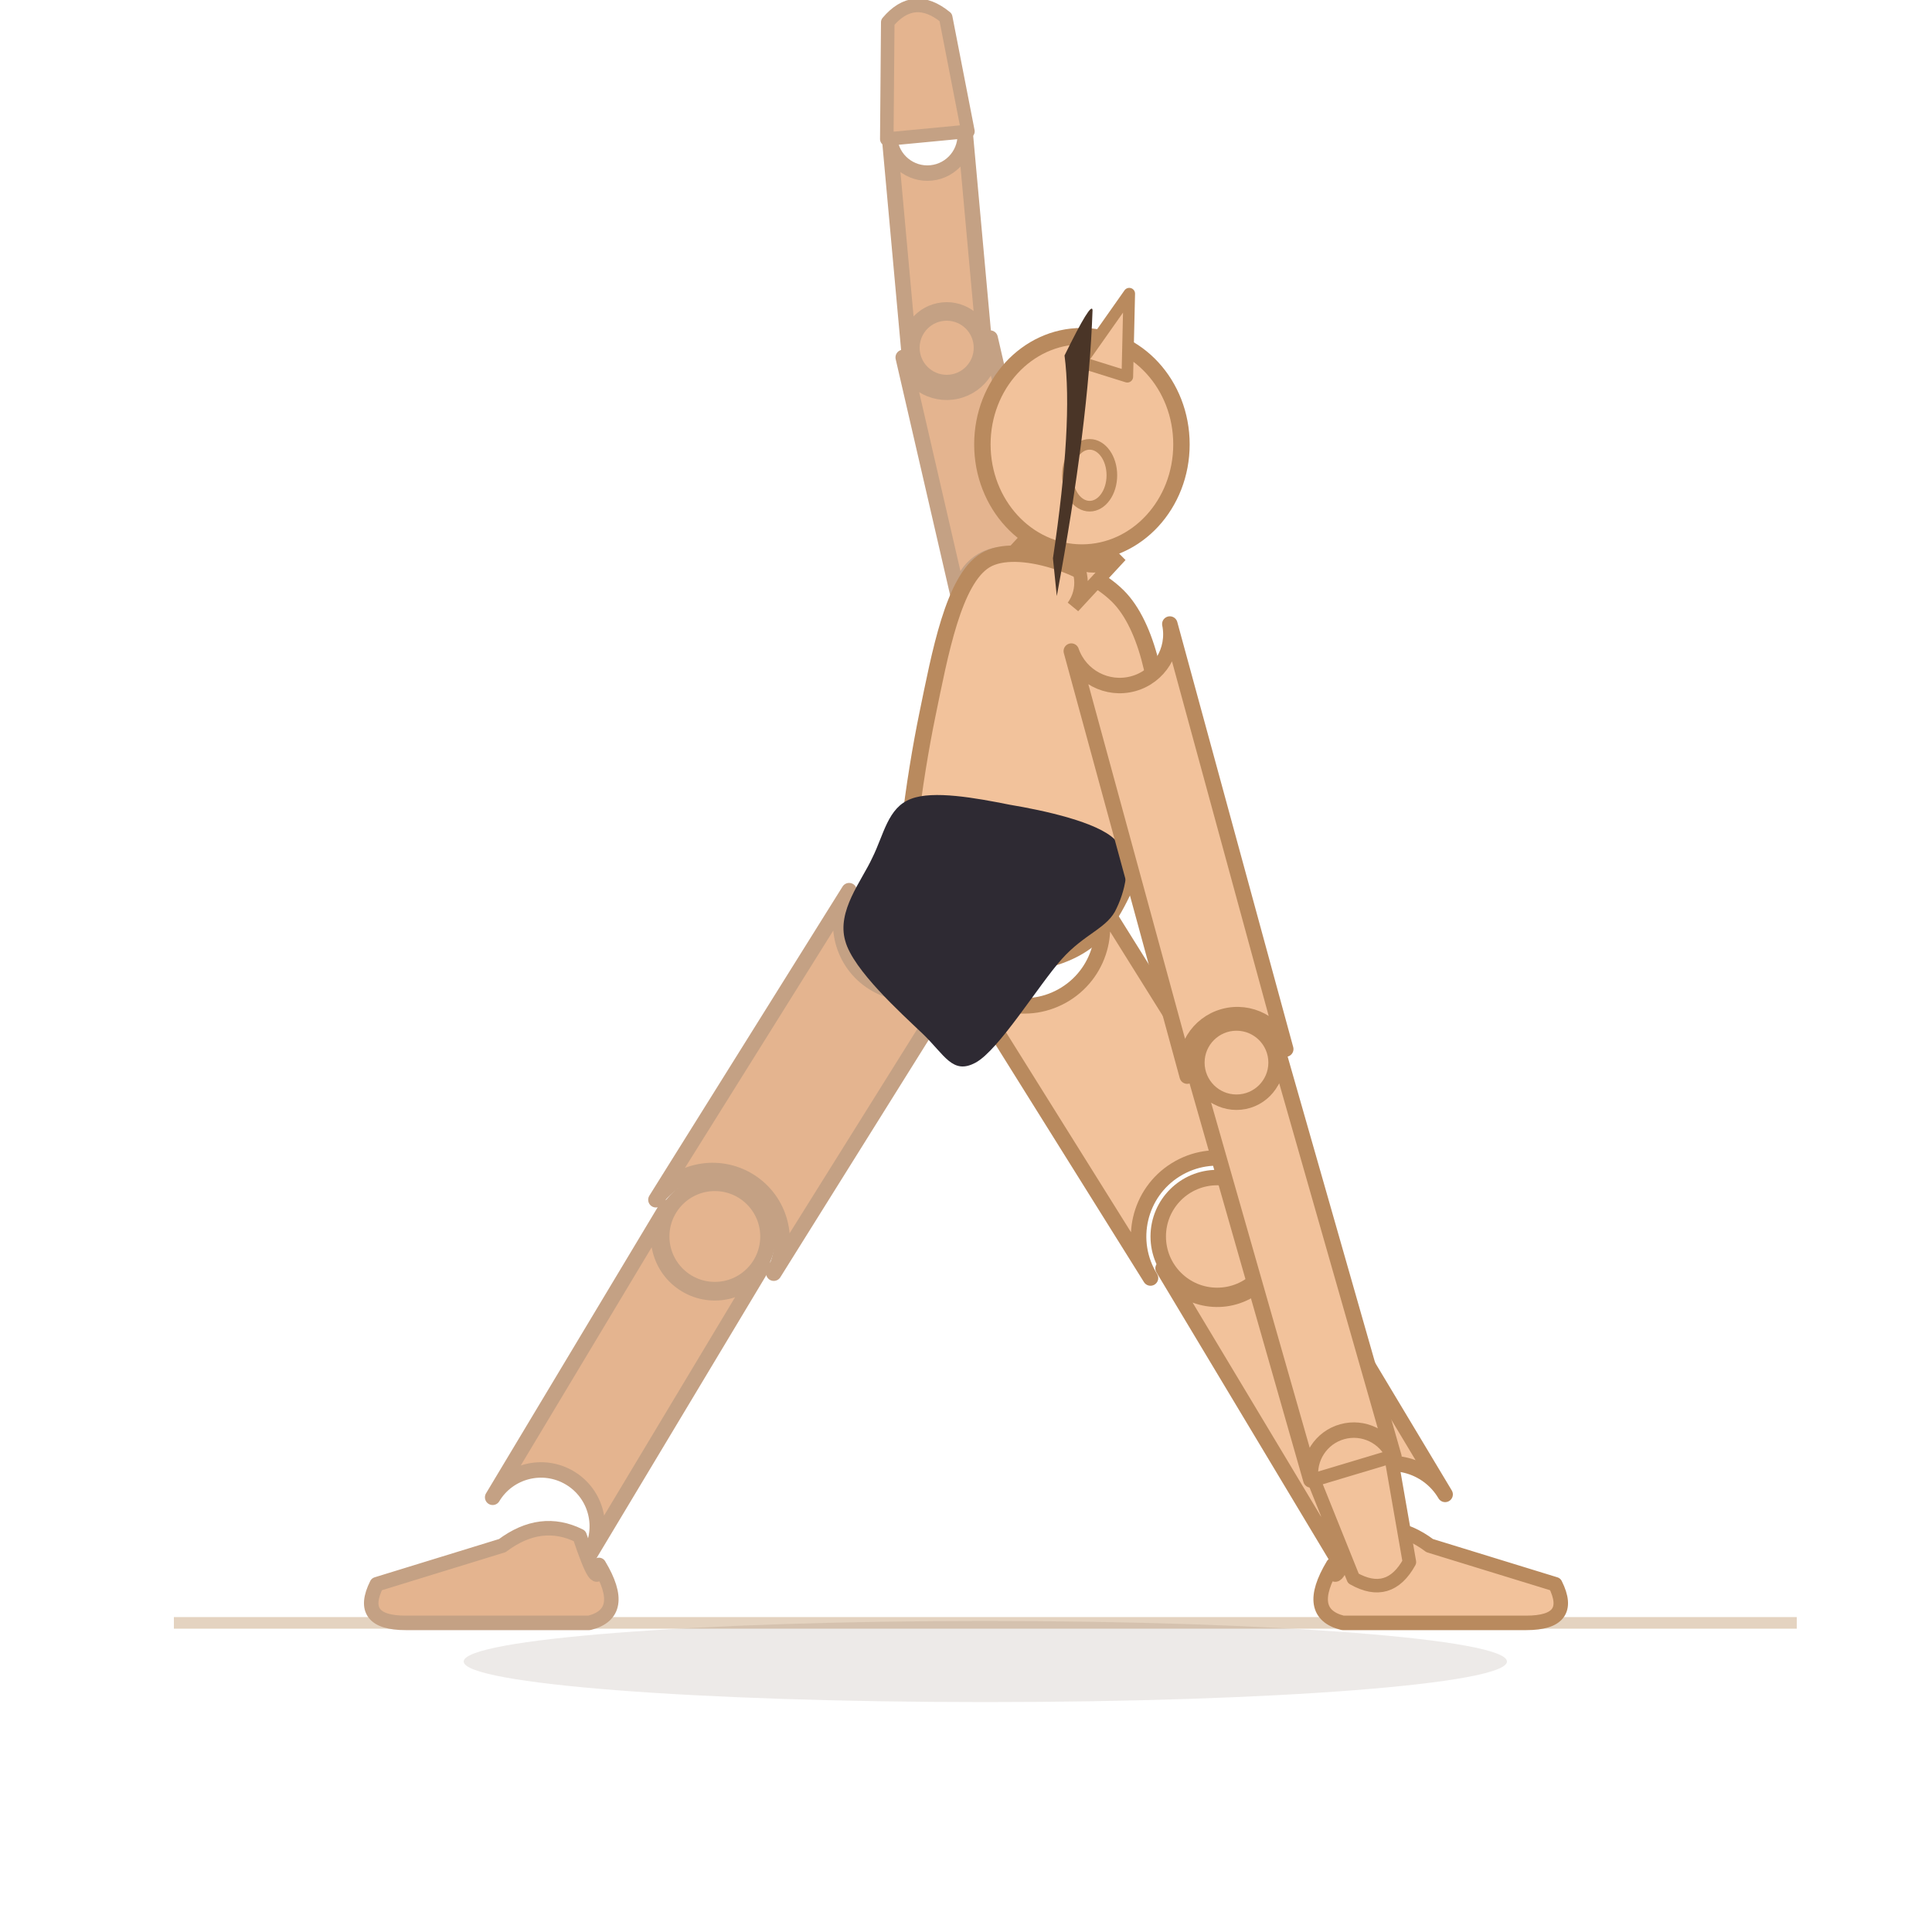
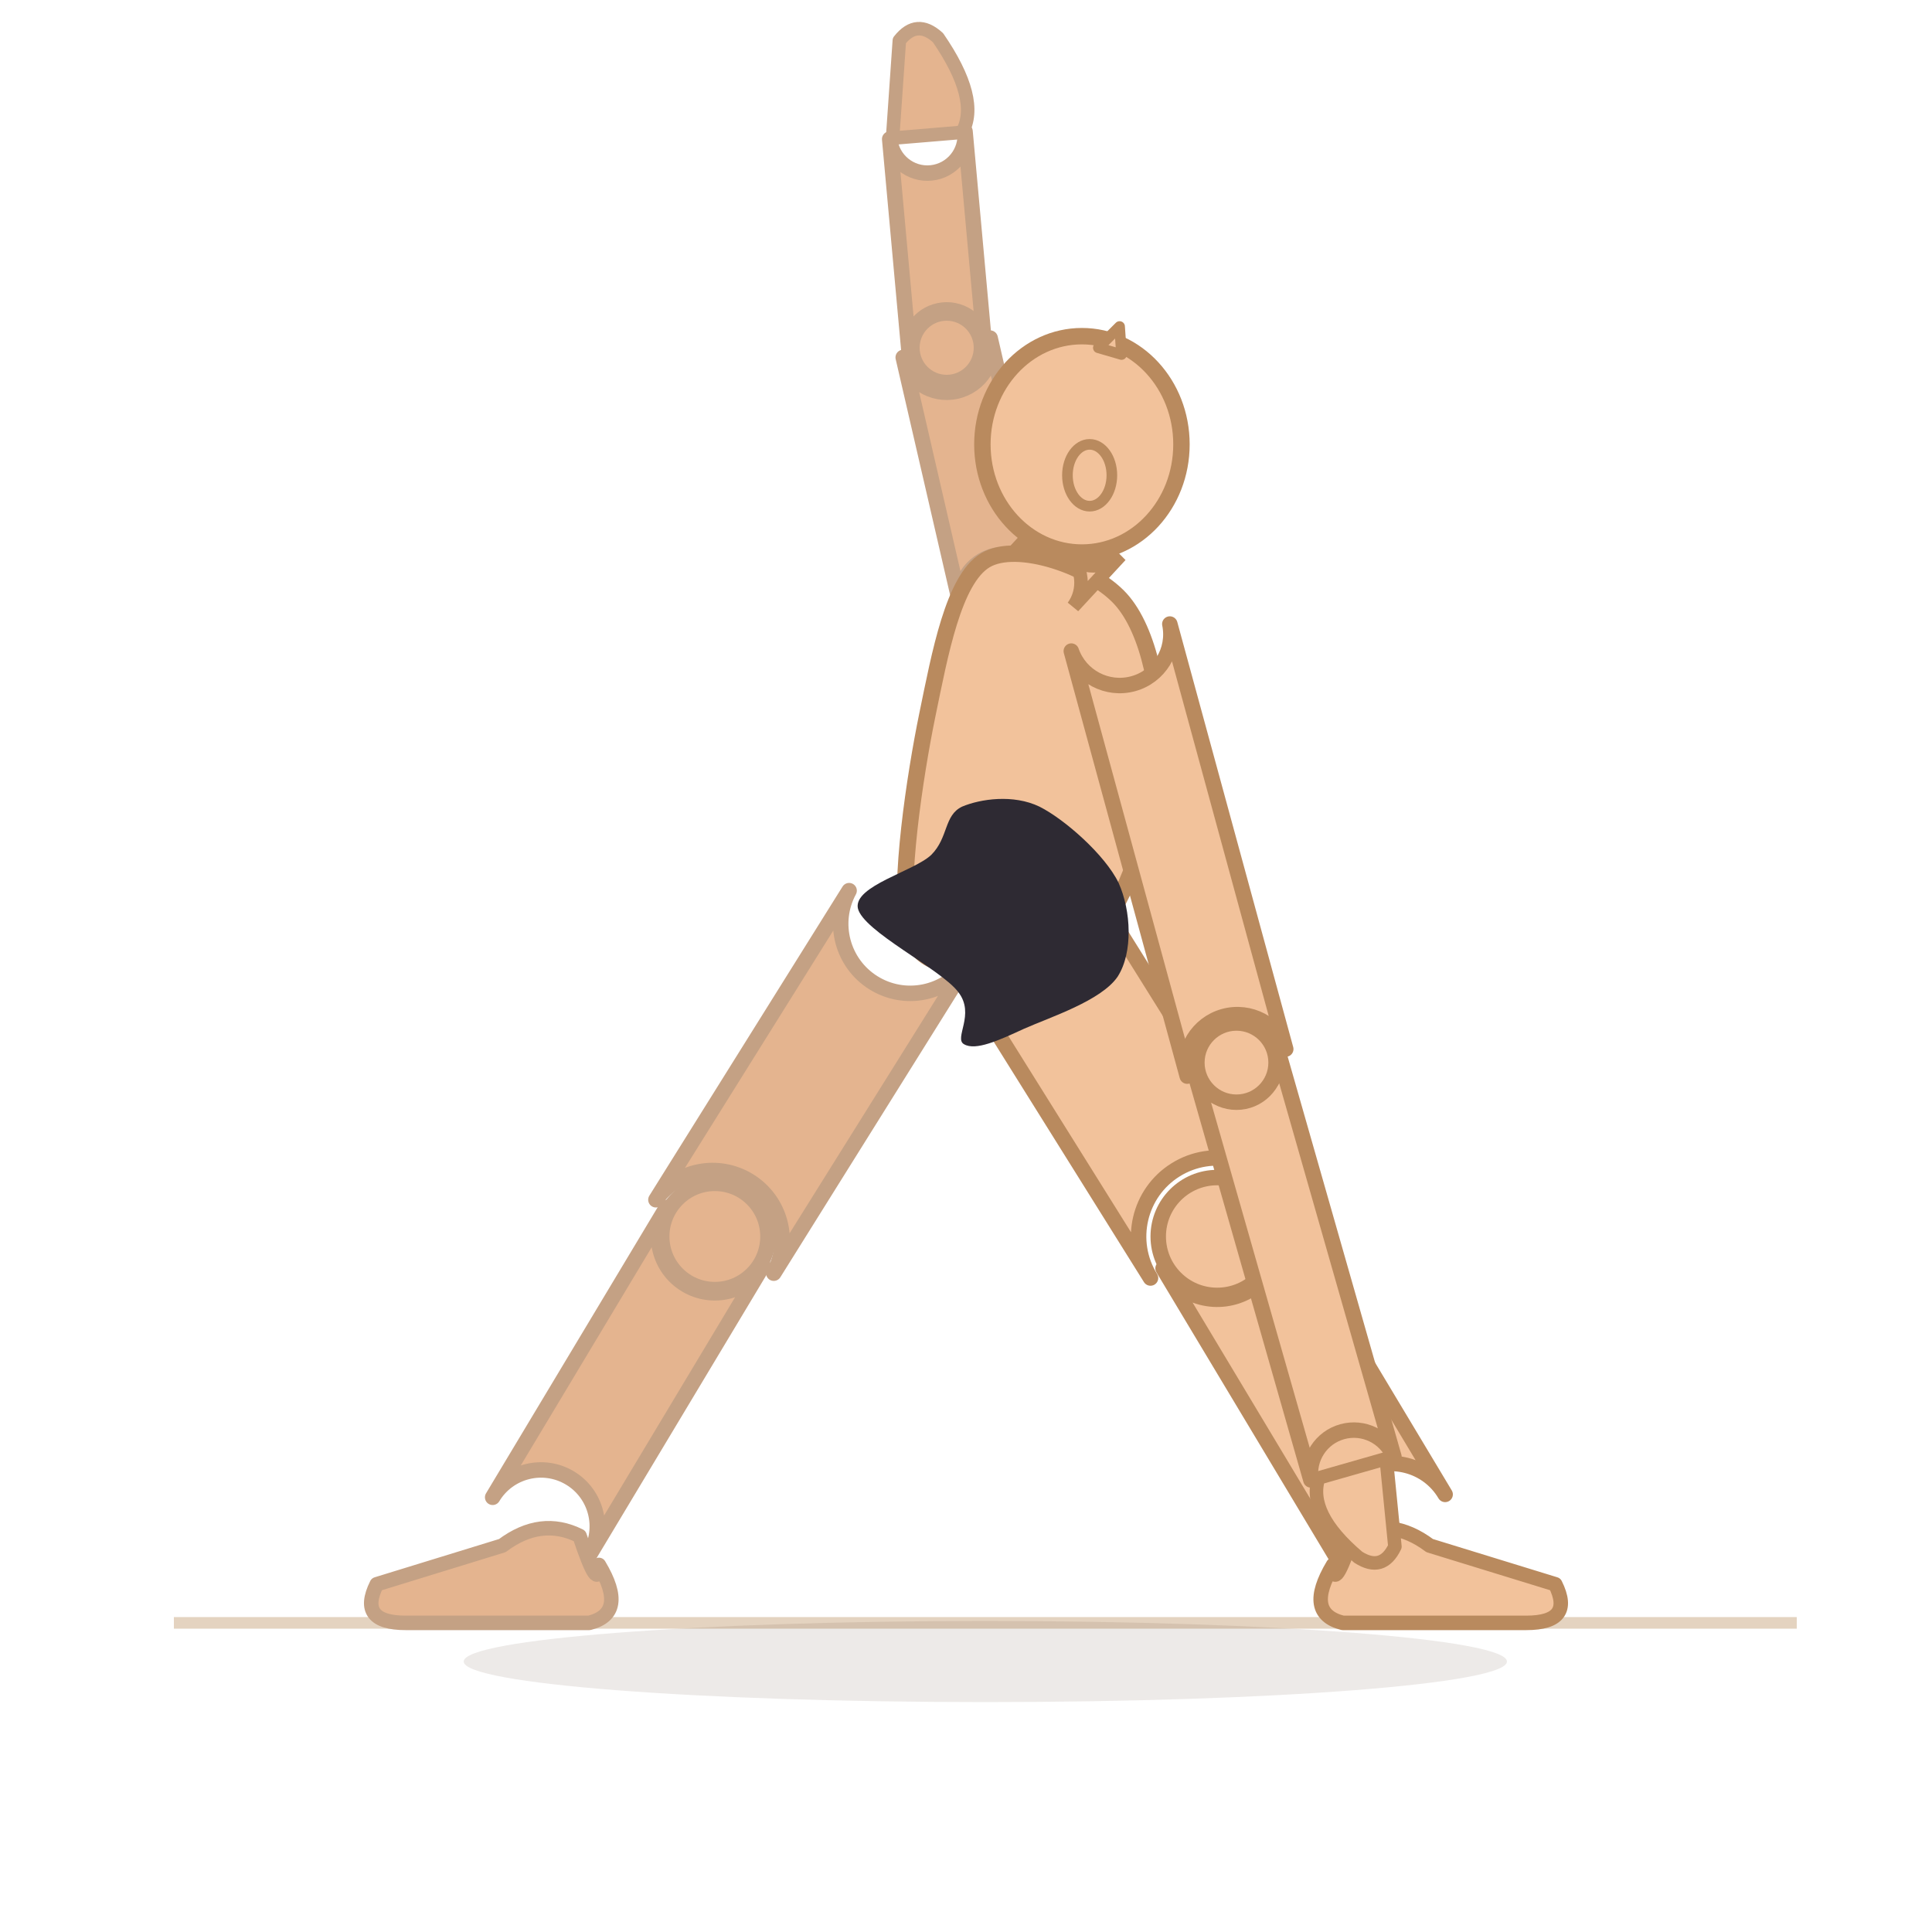
<svg xmlns="http://www.w3.org/2000/svg" viewBox="0 0 200 200">
  <line x1="18" y1="168" x2="186" y2="168" stroke="#e4d3c0" stroke-width="1.2" />
  <ellipse cx="102" cy="172" rx="54" ry="4.2" fill="rgba(70,48,28,0.10)" />
  <path d="M 87.9,92.2 L 67.9,124.2 A 7.2 7.2 0 0 1 80.1,131.8 L 100.1,99.8 A 7.2 7.2 0 0 1 87.9,92.2 Z" fill="#e4b48f" stroke="#c4a184" stroke-width="1.6" stroke-linejoin="round" />
  <path d="M 69,125 L 51,155 A 5.8 5.8 0 0 1 61,161 L 79,131 A 5.8 5.8 0 0 1 69,125 Z" fill="#e4b48f" stroke="#c4a184" stroke-width="1.6" stroke-linejoin="round" />
  <circle cx="74" cy="128" r="5.5" fill="#e4b48f" stroke="#c4a184" stroke-width="1.6" />
  <path d="M 62,162 Q 65,167 61,168 L 42,168 Q 37,168 39,164 L 52,160 Q 56,157 60,159 Q 62,165 62,162 Z" fill="#e4b48f" stroke="#c4a184" stroke-width="1.5" stroke-linejoin="round" />
  <path d="M 99.1,100.3 L 119.1,132.3 A 8.1 8.1 0 0 1 132.9,123.7 L 112.9,91.7 A 8.1 8.1 0 0 1 99.1,100.3 Z" fill="#f2c29b" stroke="#b98a5e" stroke-width="1.6" stroke-linejoin="round" />
  <path d="M 120.4,131.3 L 138.4,161.3 A 6.5 6.5 0 0 1 149.6,154.7 L 131.6,124.7 A 6.5 6.5 0 0 1 120.4,131.3 Z" fill="#f2c29b" stroke="#b98a5e" stroke-width="1.6" stroke-linejoin="round" />
  <circle cx="126" cy="128" r="6.1" fill="#f2c29b" stroke="#b98a5e" stroke-width="1.6" />
  <path d="M 138,162 Q 135,167 139,168 L 158,168 Q 163,168 161,164 L 148,160 Q 144,157 140,159 Q 138,165 138,162 Z" fill="#f2c29b" stroke="#b98a5e" stroke-width="1.5" stroke-linejoin="round" />
  <path d="M 108.5,61 L 102.5,35 A 4.6 4.6 0 0 1 93.5,37 L 99.5,63 A 4.6 4.6 0 0 1 108.5,61 Z" fill="#e4b48f" stroke="#c4a184" stroke-width="1.6" stroke-linejoin="round" />
  <path d="M 101.9,35.6 L 99.9,13.6 A 3.9 3.9 0 0 1 92.1,14.4 L 94.1,36.4 A 3.9 3.9 0 0 1 101.9,35.6 Z" fill="#e4b48f" stroke="#c4a184" stroke-width="1.6" stroke-linejoin="round" />
  <circle cx="98" cy="36" r="3.6" fill="#e4b48f" stroke="#c4a184" stroke-width="1.6" />
-   <path d="M 100.2,13.6 L 97.9,1.8 Q 94.6,-0.9 91.9,2.3 L 91.8,14.4 Z" fill="#e4b48f" stroke="#c4a184" stroke-width="1.4" stroke-linejoin="round" />
+   <path d="M 99.6,13.7 Q 101.5,10.3 97.1,3.9 Q 94.9,1.9 93.1,4.2 L 92.4,14.3 Z" fill="#e4b48f" stroke="#c4a184" stroke-width="1.4" stroke-linejoin="round" />
  <path d="M 102,58 C 105.3,56 113,58.7 116,62 C 119,65.3 120.3,72.3 120,78 C 119.7,83.7 117,92.3 114,96 C 111,99.7 105.3,100 102,100 C 98.7,100 95,100.3 94,96 C 93,91.7 94.7,80.3 96,74 C 97.3,67.7 98.7,60 102,58 Z" fill="#f2c29b" stroke="#b98a5e" stroke-width="1.7" stroke-linejoin="round" />
-   <path d="M 94.3,82.7 C 96.6,81.8 101,82.6 104.5,83.3 C 108.1,83.9 113.6,85.1 115.4,86.9 C 117.3,88.7 116.6,91.9 115.6,94 C 114.7,96.1 112.3,96.6 109.9,99.3 C 107.5,102 103.4,108.7 101,110 C 98.6,111.3 97.8,109.2 95.5,107 C 93.3,104.9 88.3,100.4 87.5,97.4 C 86.6,94.3 89.2,91.2 90.3,88.8 C 91.5,86.4 91.9,83.6 94.3,82.7 Z" fill="#2e2a33" />
  <path d="M 110.9,67.4 L 122.9,111.4 A 5.3 5.3 0 0 1 133.1,108.6 L 121.1,64.6 A 5.3 5.3 0 0 1 110.9,67.4 Z" fill="#f2c29b" stroke="#b98a5e" stroke-width="1.6" stroke-linejoin="round" />
  <path d="M 123.7,111.2 L 135.7,153.2 A 4.5 4.5 0 0 1 144.3,150.8 L 132.3,108.8 A 4.5 4.5 0 0 1 123.7,111.2 Z" fill="#f2c29b" stroke="#b98a5e" stroke-width="1.6" stroke-linejoin="round" />
  <circle cx="128" cy="110" r="4.1" fill="#f2c29b" stroke="#b98a5e" stroke-width="1.6" />
-   <path d="M 136,153.2 L 140.1,163.4 Q 143.8,165.5 145.9,161.7 L 144,150.8 Z" fill="#f2c29b" stroke="#b98a5e" stroke-width="1.4" stroke-linejoin="round" />
+   <path d="M 136.5,153 Q 135.3,156.7 140.6,161.2 Q 143.1,162.8 144.4,160.1 L 143.5,151 Z" fill="#f2c29b" stroke="#b98a5e" stroke-width="1.4" stroke-linejoin="round" />
  <path d="M 111.1,62.8 L 116,57.5 A 4.2 4.2 0 0 1 109.8,51.9 L 104.9,57.2 A 4.2 4.2 0 0 1 111.1,62.8 Z" fill="#f2c29b" stroke="#b98a5e" stroke-width="1.4" />
  <ellipse cx="112" cy="46" rx="10.304" ry="11.2" fill="#f2c29b" stroke="#b98a5e" stroke-width="1.7" />
  <ellipse cx="112.8" cy="49.2" rx="2.3" ry="3.2" fill="#f2c29b" stroke="#b98a5e" stroke-width="1.1" />
-   <path d="M 116.7,39 L 116.9,30.4 L 111.9,37.5 Z" fill="#f2c29b" stroke="#b98a5e" stroke-width="1.2" stroke-linejoin="round" />
-   <path d="M 109,57.8 Q 111.1,43.7 110.2,36.8 Q 113,31.1 113.1,32.1 Q 112.7,43.9 109.4,61.7 Z" fill="#4a3527" />
+   <path d="M 116.1,36.7 L 115.9,33.8 L 113.7,36 Z" fill="#f2c29b" stroke="#b98a5e" stroke-width="1.1" stroke-linejoin="round" />
+   <g data-shorts="1">
+     <path d="M 99.6,83.5 C 101.5,82.7 104.9,82.2 107.6,83.5 C 110.2,84.8 114.4,88.5 115.8,91.4 C 117.1,94.3 117.3,98.6 115.7,101.1 C 114,103.6 108.7,105.3 106,106.5 C 103.4,107.7 101,108.8 99.8,108.1 C 98.7,107.5 101,105 99.2,102.7 C 97.4,100.3 89.3,96.4 88.8,94 C 88.4,91.7 94.6,90.2 96.4,88.5 C 98.2,86.7 97.7,84.4 99.6,83.5 Z" fill="#2e2a33" />
+   </g>
</svg>
